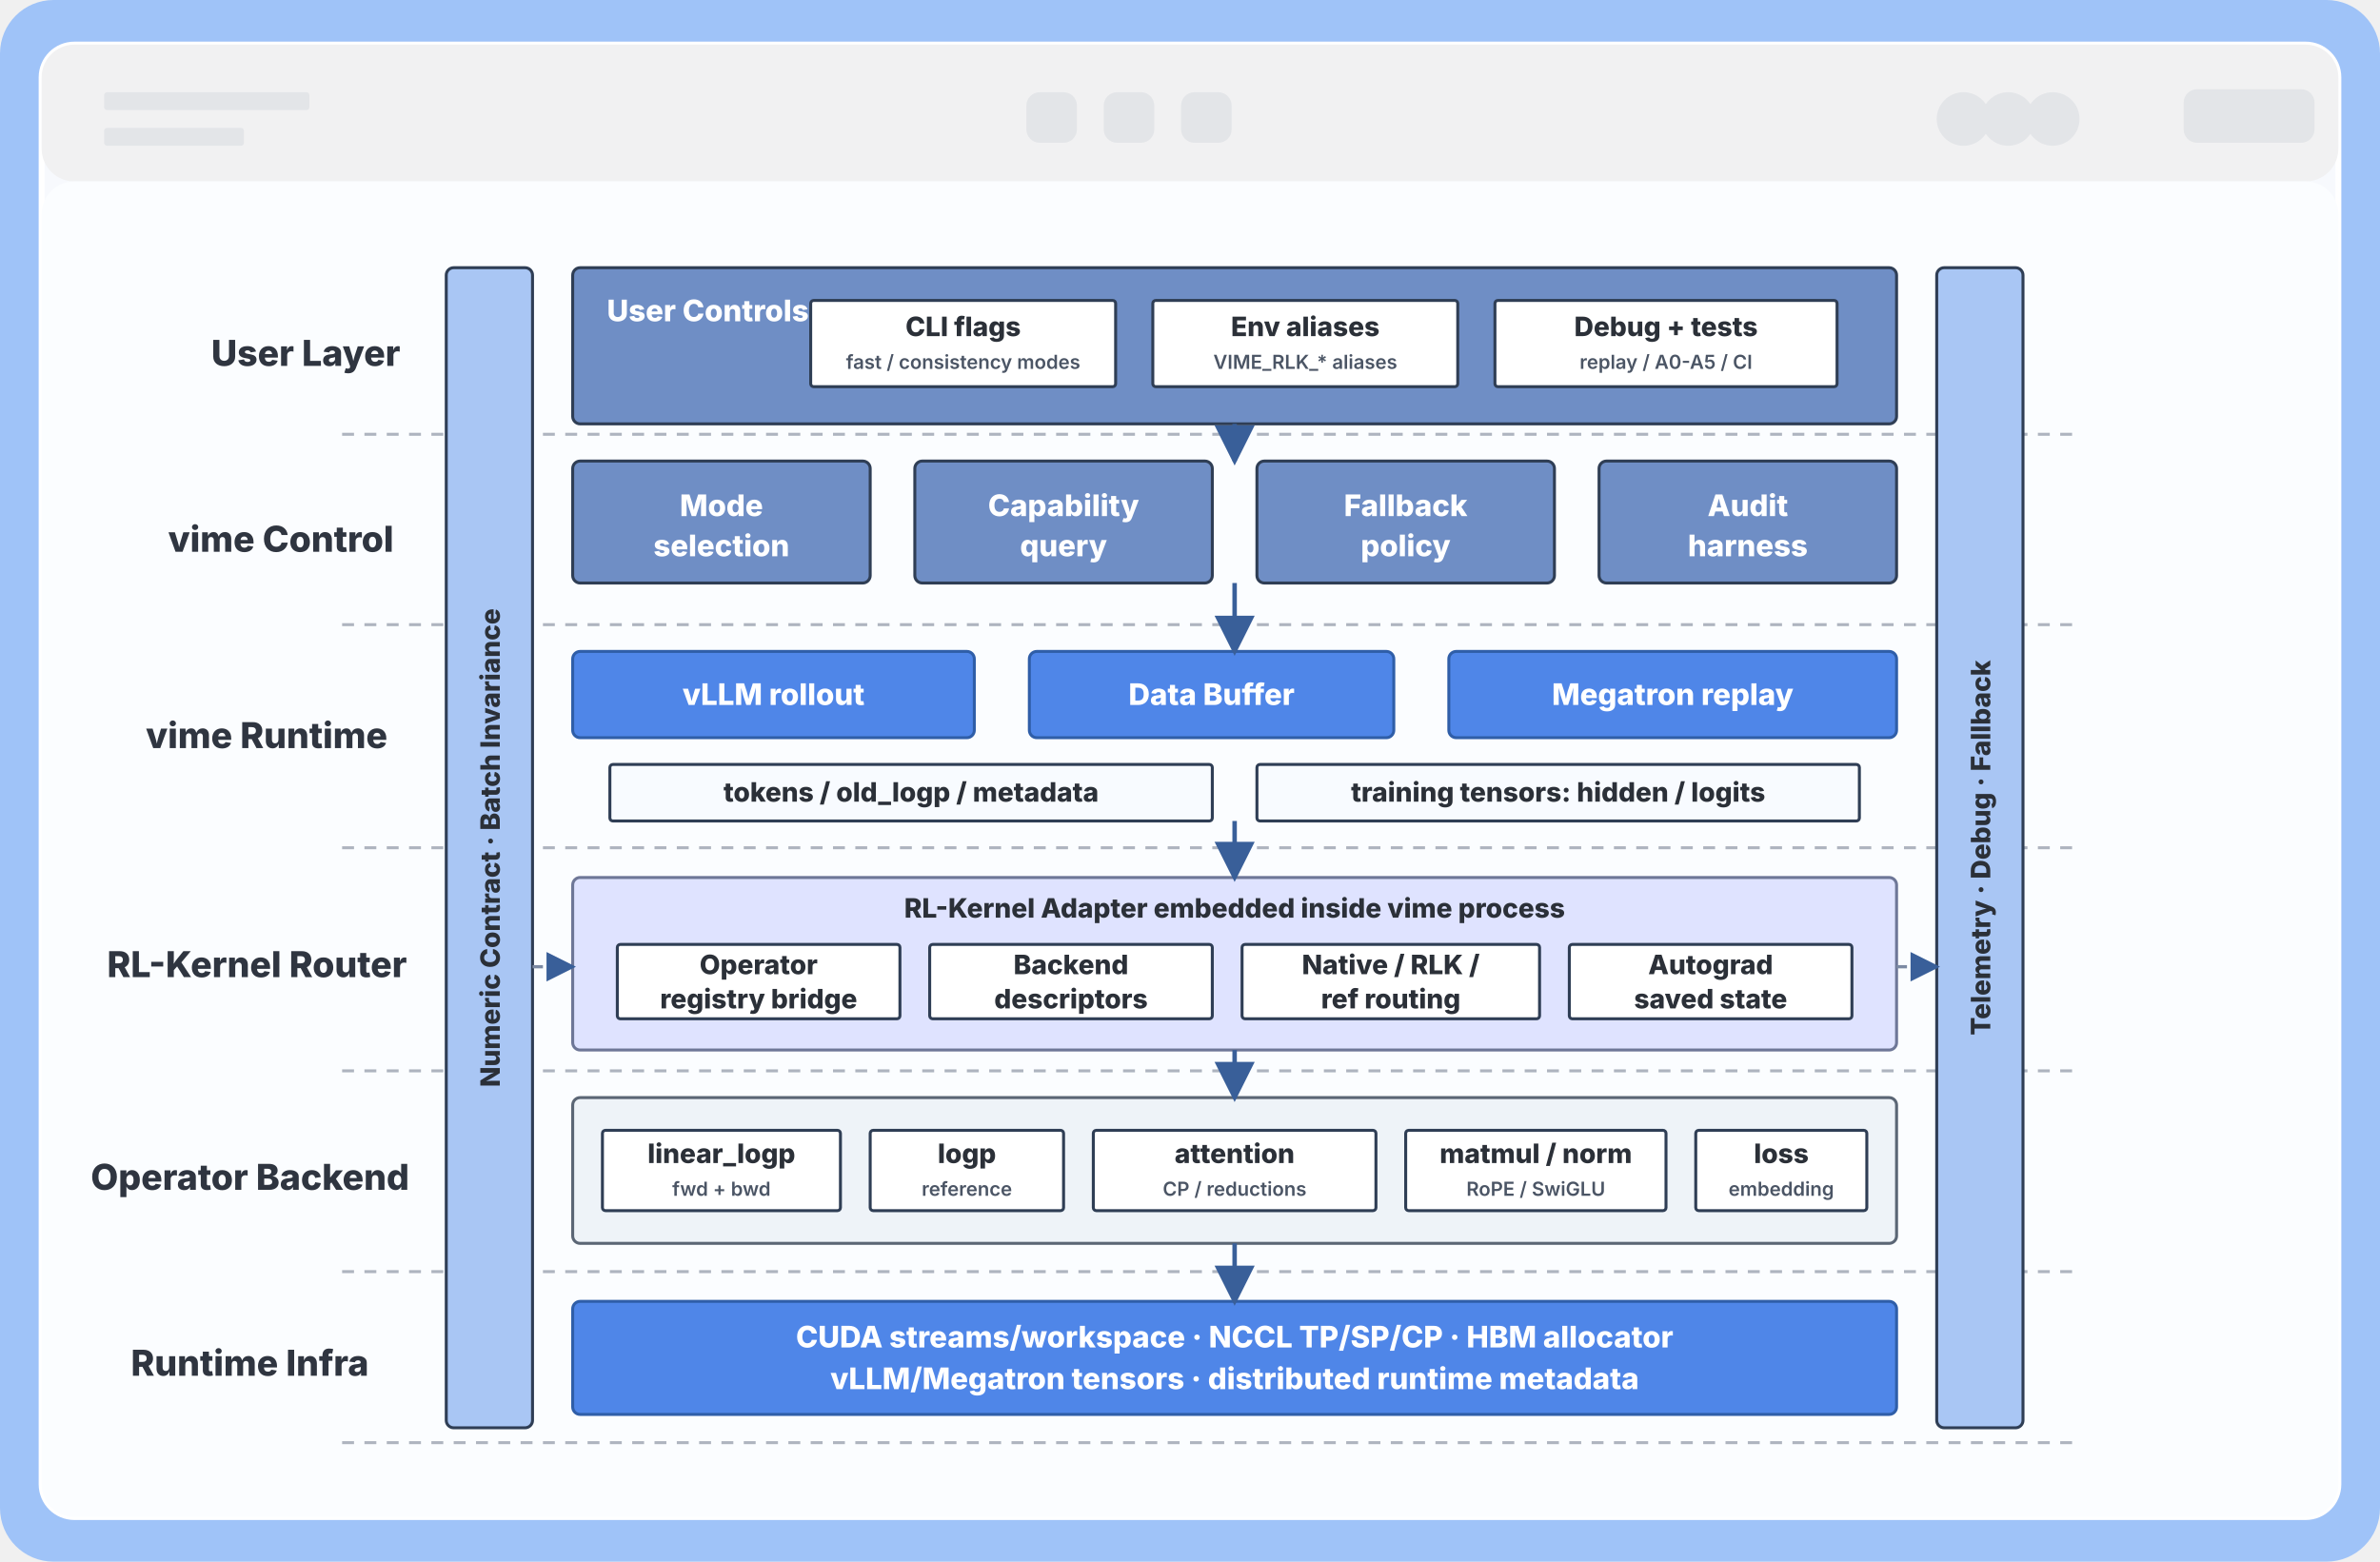
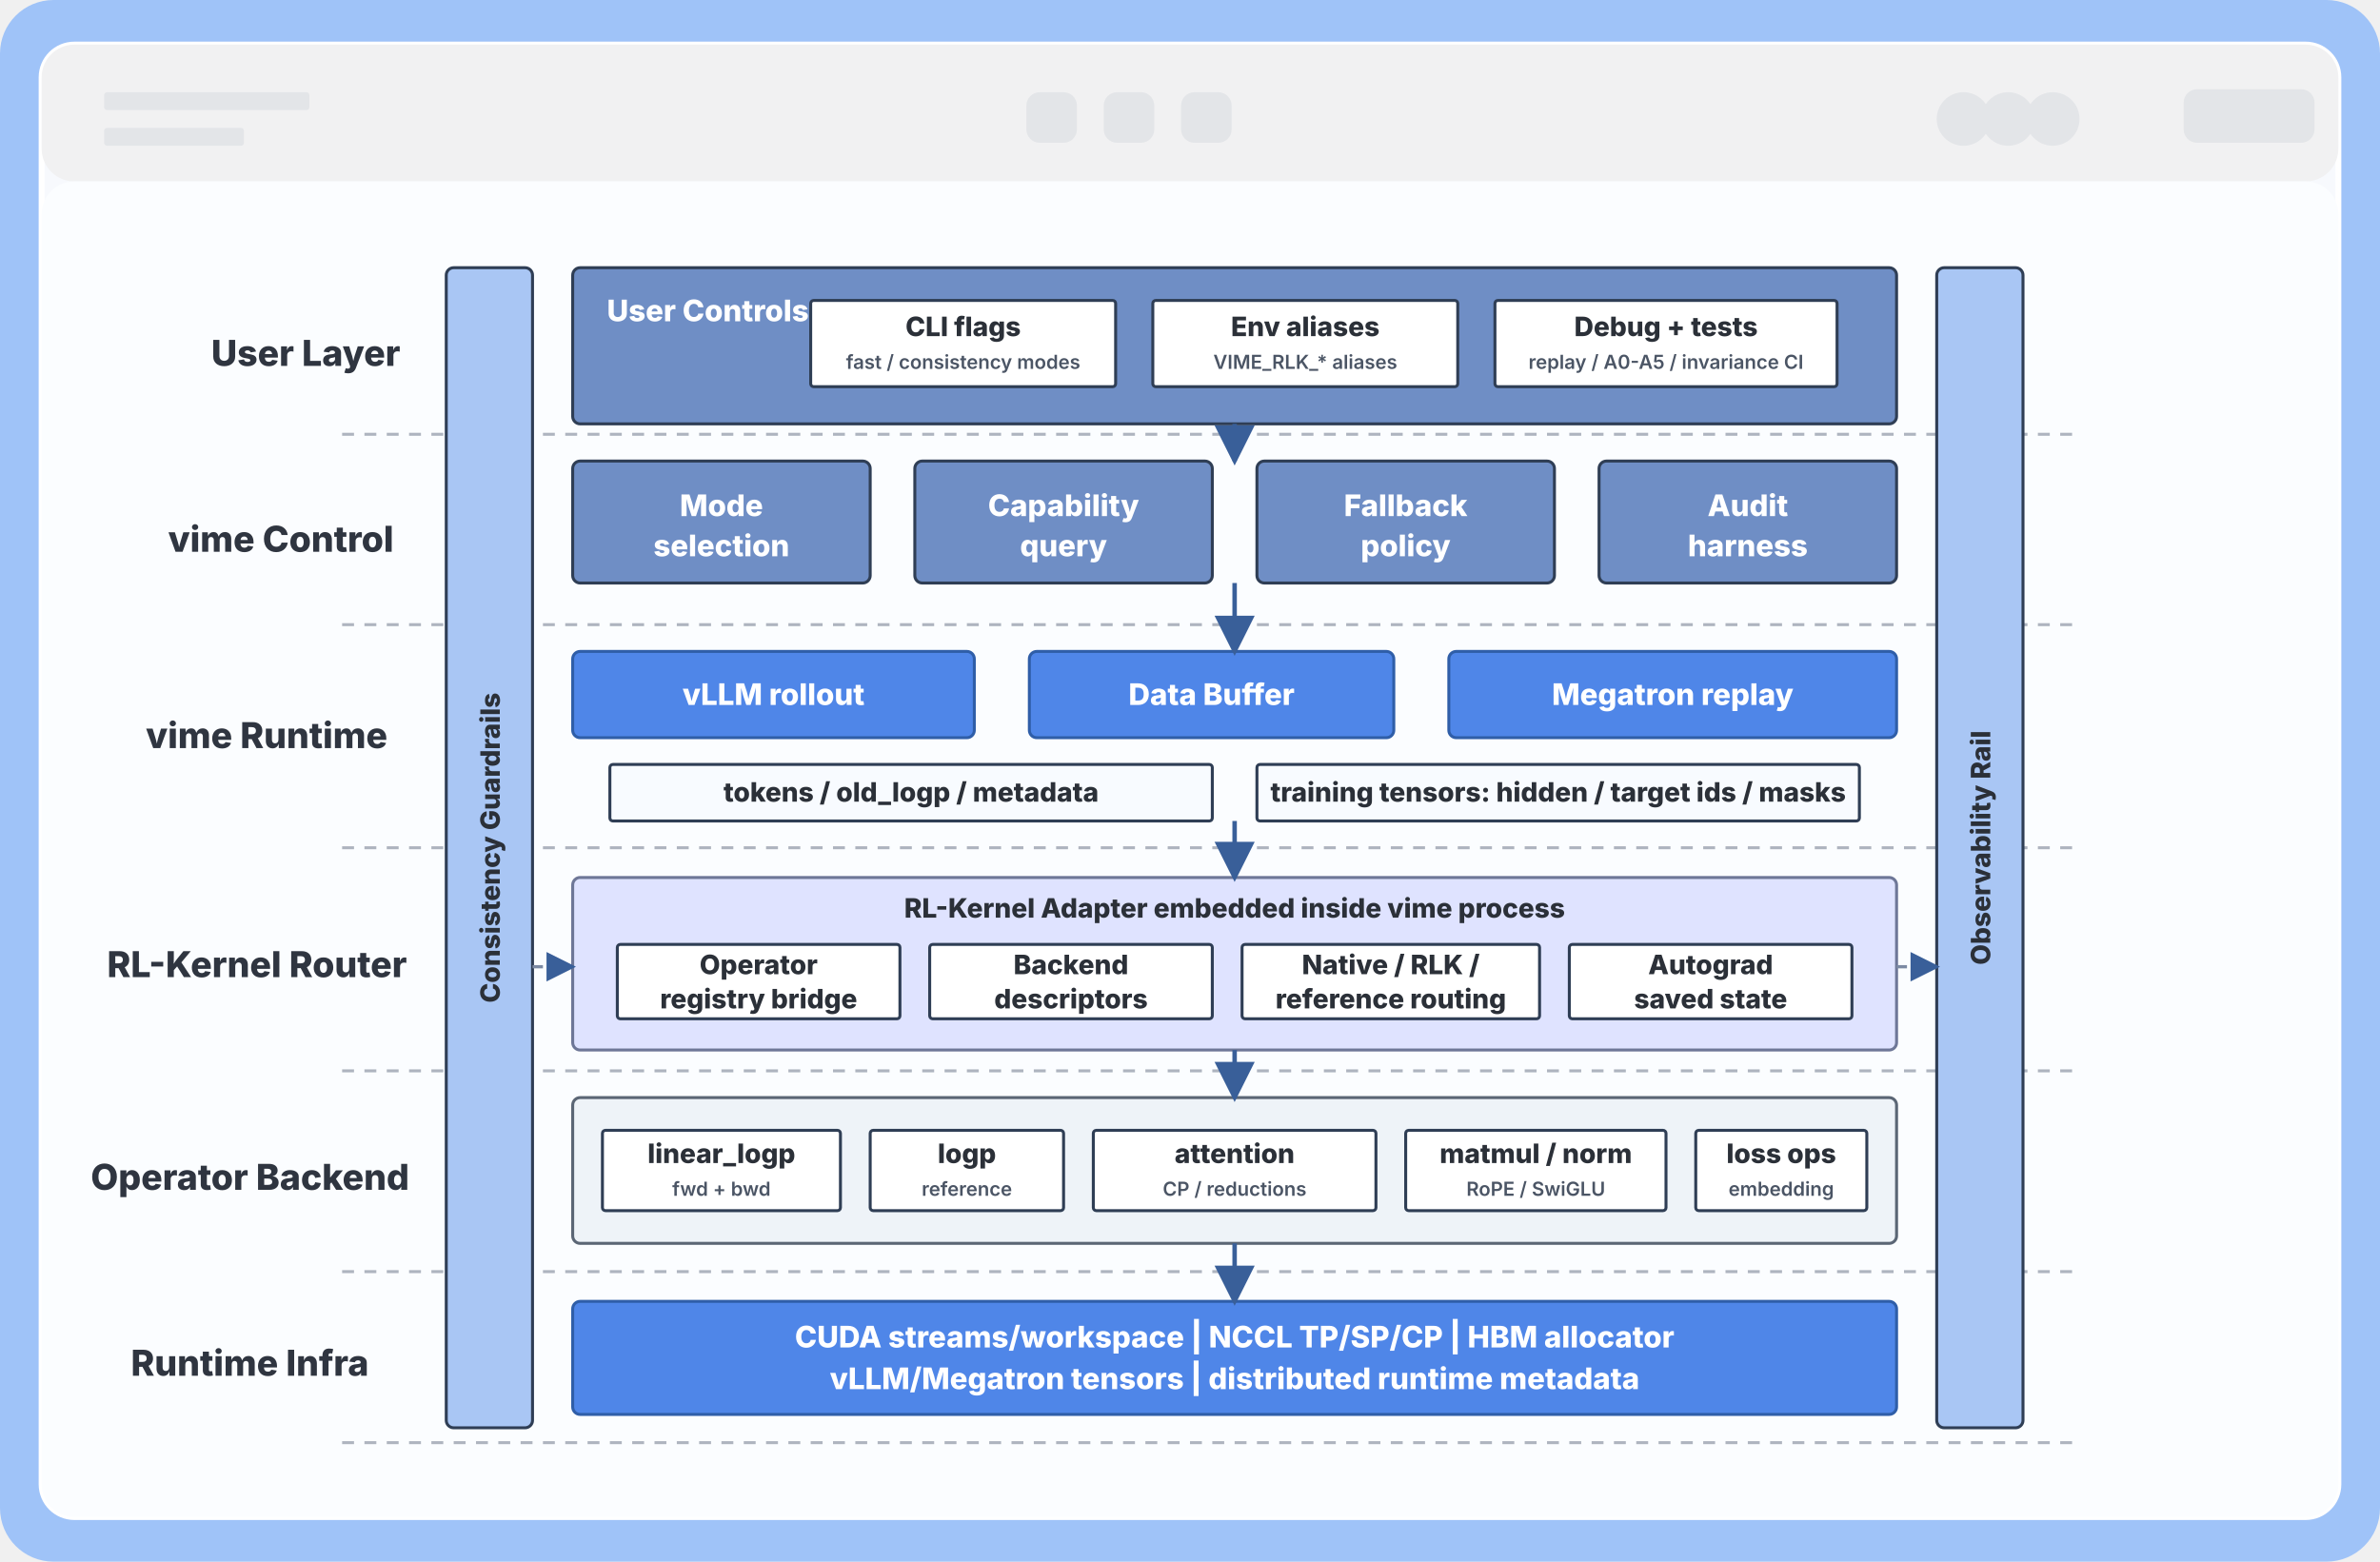
<svg xmlns="http://www.w3.org/2000/svg" width="1600" height="1050" viewBox="0 0 1600 1050" role="img" aria-labelledby="title desc">
  <defs>
    <marker id="arrow" markerWidth="9" markerHeight="9" refX="8" refY="4.5" orient="auto">
      <path d="M 0 0 L 9 4.5 L 0 9 z" fill="#395f99" />
    </marker>
    <style>
      text { font-family: Inter, "Segoe UI", Arial, sans-serif; }
      .outer { fill: #9fc3f8; }
      .window { fill: #f7f9fd; stroke: #ffffff; stroke-width: 4; }
      .topbar { fill: #f1f1f2; }
      .ghost { fill: #e3e5e8; }
      .content { fill: #fbfdff; }
      .layer-label { font-size: 24px; font-weight: 800; fill: #2f3540; }
      .section { fill: #6f8ec5; stroke: #2f3e55; stroke-width: 2; }
      .section-dark { fill: #4f86e8; stroke: #2f5ea8; stroke-width: 2; }
      .section-light { fill: #dfe3ff; stroke: #6e7797; stroke-width: 2; }
      .section-gray { fill: #eef3f8; stroke: #5b6675; stroke-width: 2; }
      .rail { fill: #a9c6f4; stroke: #2f3e55; stroke-width: 2; }
      .card { fill: #ffffff; stroke: #2f3e55; stroke-width: 2; }
      .soft-card { fill: #f8fbff; stroke: #2f3e55; stroke-width: 2; }
      .white-text { font-size: 20px; font-weight: 800; fill: #ffffff; }
      .dark-text { font-size: 18px; font-weight: 800; fill: #2b3038; }
      .small-text { font-size: 13px; font-weight: 600; fill: #4b5565; }
      .rail-text { font-size: 18px; font-weight: 800; fill: #2b3038; }
      .dash { stroke: #aeb4bf; stroke-width: 2; stroke-dasharray: 8 7; }
      .flow { stroke: #395f99; stroke-width: 3; fill: none; marker-end: url(#arrow); }
      .soft-flow { stroke: #7c8aa3; stroke-width: 2.2; stroke-dasharray: 7 6; fill: none; marker-end: url(#arrow); }
    </style>
  </defs>
  <rect class="outer" x="0" y="0" width="1600" height="1050" rx="36" />
  <rect class="window" x="28" y="30" width="1544" height="990" rx="22" />
  <rect class="topbar" x="28" y="30" width="1544" height="92" rx="22" />
  <rect class="ghost" x="70" y="62" width="138" height="12" rx="2" />
  <rect class="ghost" x="70" y="86" width="94" height="12" rx="2" />
  <rect class="ghost" x="690" y="62" width="34" height="34" rx="9" />
  <rect class="ghost" x="742" y="62" width="34" height="34" rx="9" />
  <rect class="ghost" x="794" y="62" width="34" height="34" rx="9" />
  <circle class="ghost" cx="1320" cy="80" r="18" />
  <circle class="ghost" cx="1350" cy="80" r="18" />
  <circle class="ghost" cx="1380" cy="80" r="18" />
  <rect class="ghost" x="1468" y="60" width="88" height="36" rx="9" />
  <rect class="content" x="28" y="122" width="1544" height="898" rx="22" />
  <text class="layer-label" x="142" y="246">User Layer</text>
  <text class="layer-label" x="113" y="371">vime Control</text>
  <text class="layer-label" x="98" y="503">vime Runtime</text>
  <text class="layer-label" x="72" y="657">RL-Kernel Router</text>
  <text class="layer-label" x="61" y="800">Operator Backend</text>
  <text class="layer-label" x="88" y="925">Runtime Infra</text>
  <line class="dash" x1="230" y1="292" x2="1395" y2="292" />
  <line class="dash" x1="230" y1="420" x2="1395" y2="420" />
  <line class="dash" x1="230" y1="570" x2="1395" y2="570" />
  <line class="dash" x1="230" y1="720" x2="1395" y2="720" />
  <line class="dash" x1="230" y1="855" x2="1395" y2="855" />
  <line class="dash" x1="230" y1="970" x2="1395" y2="970" />
  <rect class="rail" x="300" y="180" width="58" height="780" rx="5" />
-   <text class="rail-text" transform="translate(336 570) rotate(-90)" text-anchor="middle">Numeric Contract · Batch Invariance</text>
+   <text class="rail-text" transform="translate(336 570) rotate(-90)" text-anchor="middle">Consistency Guardrails</text>
  <rect class="rail" x="1302" y="180" width="58" height="780" rx="5" />
-   <text class="rail-text" transform="translate(1338 570) rotate(-90)" text-anchor="middle">Telemetry · Debug · Fallback</text>
+   <text class="rail-text" transform="translate(1338 570) rotate(-90)" text-anchor="middle">Observability Rail</text>
  <rect class="section" x="385" y="180" width="890" height="105" rx="5" />
  <text class="white-text" x="408" y="216">User Controls</text>
  <rect class="card" x="545" y="202" width="205" height="58" rx="2" />
  <text class="dark-text" x="647.5" y="226" text-anchor="middle">CLI flags</text>
  <text class="small-text" x="647.5" y="248" text-anchor="middle">fast / consistency modes</text>
  <rect class="card" x="775" y="202" width="205" height="58" rx="2" />
  <text class="dark-text" x="877.5" y="226" text-anchor="middle">Env aliases</text>
  <text class="small-text" x="877.5" y="248" text-anchor="middle">VIME_RLK_* aliases</text>
  <rect class="card" x="1005" y="202" width="230" height="58" rx="2" />
  <text class="dark-text" x="1120" y="226" text-anchor="middle">Debug + tests</text>
-   <text class="small-text" x="1120" y="248" text-anchor="middle">replay / A0-A5 / CI</text>
+   <text class="small-text" x="1120" y="248" text-anchor="middle">replay / A0-A5 / invariance CI</text>
  <rect class="section" x="385" y="310" width="200" height="82" rx="5" />
  <text class="white-text" x="485" y="347" text-anchor="middle">Mode</text>
  <text class="white-text" x="485" y="374" text-anchor="middle">selection</text>
  <rect class="section" x="615" y="310" width="200" height="82" rx="5" />
  <text class="white-text" x="715" y="347" text-anchor="middle">Capability</text>
  <text class="white-text" x="715" y="374" text-anchor="middle">query</text>
  <rect class="section" x="845" y="310" width="200" height="82" rx="5" />
  <text class="white-text" x="945" y="347" text-anchor="middle">Fallback</text>
  <text class="white-text" x="945" y="374" text-anchor="middle">policy</text>
  <rect class="section" x="1075" y="310" width="200" height="82" rx="5" />
  <text class="white-text" x="1175" y="347" text-anchor="middle">Audit</text>
  <text class="white-text" x="1175" y="374" text-anchor="middle">harness</text>
  <rect class="section-dark" x="385" y="438" width="270" height="58" rx="5" />
  <text class="white-text" x="520" y="474" text-anchor="middle">vLLM rollout</text>
  <rect class="section-dark" x="692" y="438" width="245" height="58" rx="5" />
  <text class="white-text" x="814.5" y="474" text-anchor="middle">Data Buffer</text>
  <rect class="section-dark" x="974" y="438" width="301" height="58" rx="5" />
  <text class="white-text" x="1124.5" y="474" text-anchor="middle">Megatron replay</text>
  <rect class="soft-card" x="410" y="514" width="405" height="38" rx="2" />
  <text class="dark-text" x="612.5" y="539" text-anchor="middle">tokens / old_logp / metadata</text>
  <rect class="soft-card" x="845" y="514" width="405" height="38" rx="2" />
-   <text class="dark-text" x="1047.5" y="539" text-anchor="middle">training tensors: hidden / logits</text>
+   <text class="dark-text" x="1047.5" y="539" text-anchor="middle">training tensors: hidden / target ids / masks</text>
  <rect class="section-light" x="385" y="590" width="890" height="116" rx="5" />
  <text class="dark-text" x="830" y="617" text-anchor="middle">RL-Kernel Adapter embedded inside vime process</text>
  <rect class="card" x="415" y="635" width="190" height="50" rx="2" />
  <text class="dark-text" x="510" y="655" text-anchor="middle">Operator</text>
  <text class="dark-text" x="510" y="678" text-anchor="middle">registry bridge</text>
  <rect class="card" x="625" y="635" width="190" height="50" rx="2" />
  <text class="dark-text" x="720" y="655" text-anchor="middle">Backend</text>
  <text class="dark-text" x="720" y="678" text-anchor="middle">descriptors</text>
  <rect class="card" x="835" y="635" width="200" height="50" rx="2" />
  <text class="dark-text" x="935" y="655" text-anchor="middle">Native / RLK /</text>
-   <text class="dark-text" x="935" y="678" text-anchor="middle">ref routing</text>
+   <text class="dark-text" x="935" y="678" text-anchor="middle">reference routing</text>
  <rect class="card" x="1055" y="635" width="190" height="50" rx="2" />
  <text class="dark-text" x="1150" y="655" text-anchor="middle">Autograd</text>
  <text class="dark-text" x="1150" y="678" text-anchor="middle">saved state</text>
  <rect class="section-gray" x="385" y="738" width="890" height="98" rx="5" />
  <rect class="card" x="405" y="760" width="160" height="54" rx="2" />
  <text class="dark-text" x="485" y="782" text-anchor="middle">linear_logp</text>
  <text class="small-text" x="485" y="804" text-anchor="middle">fwd + bwd</text>
  <rect class="card" x="585" y="760" width="130" height="54" rx="2" />
  <text class="dark-text" x="650" y="782" text-anchor="middle">logp</text>
  <text class="small-text" x="650" y="804" text-anchor="middle">reference</text>
  <rect class="card" x="735" y="760" width="190" height="54" rx="2" />
  <text class="dark-text" x="830" y="782" text-anchor="middle">attention</text>
  <text class="small-text" x="830" y="804" text-anchor="middle">CP / reductions</text>
  <rect class="card" x="945" y="760" width="175" height="54" rx="2" />
  <text class="dark-text" x="1032.5" y="782" text-anchor="middle">matmul / norm</text>
  <text class="small-text" x="1032.5" y="804" text-anchor="middle">RoPE / SwiGLU</text>
  <rect class="card" x="1140" y="760" width="115" height="54" rx="2" />
-   <text class="dark-text" x="1197.5" y="782" text-anchor="middle">loss</text>
+   <text class="dark-text" x="1197.5" y="782" text-anchor="middle">loss ops</text>
  <text class="small-text" x="1197.5" y="804" text-anchor="middle">embedding</text>
  <rect class="section-dark" x="385" y="875" width="890" height="76" rx="5" />
-   <text class="white-text" x="830" y="906" text-anchor="middle">CUDA streams/workspace · NCCL TP/SP/CP · HBM allocator</text>
-   <text class="white-text" x="830" y="934" text-anchor="middle">vLLM/Megatron tensors · distributed runtime metadata</text>
+   <text class="white-text" x="830" y="906" text-anchor="middle">CUDA streams/workspace | NCCL TP/SP/CP | HBM allocator</text>
+   <text class="white-text" x="830" y="934" text-anchor="middle">vLLM/Megatron tensors | distributed runtime metadata</text>
  <path class="flow" d="M 830 285 L 830 310" />
  <path class="flow" d="M 830 392 L 830 438" />
  <path class="flow" d="M 830 552 L 830 590" />
  <path class="flow" d="M 830 706 L 830 738" />
  <path class="flow" d="M 830 836 L 830 875" />
  <path class="soft-flow" d="M 358 650 C 370 650 372 650 385 650" />
  <path class="soft-flow" d="M 1275 650 C 1287 650 1289 650 1302 650" />
</svg>
